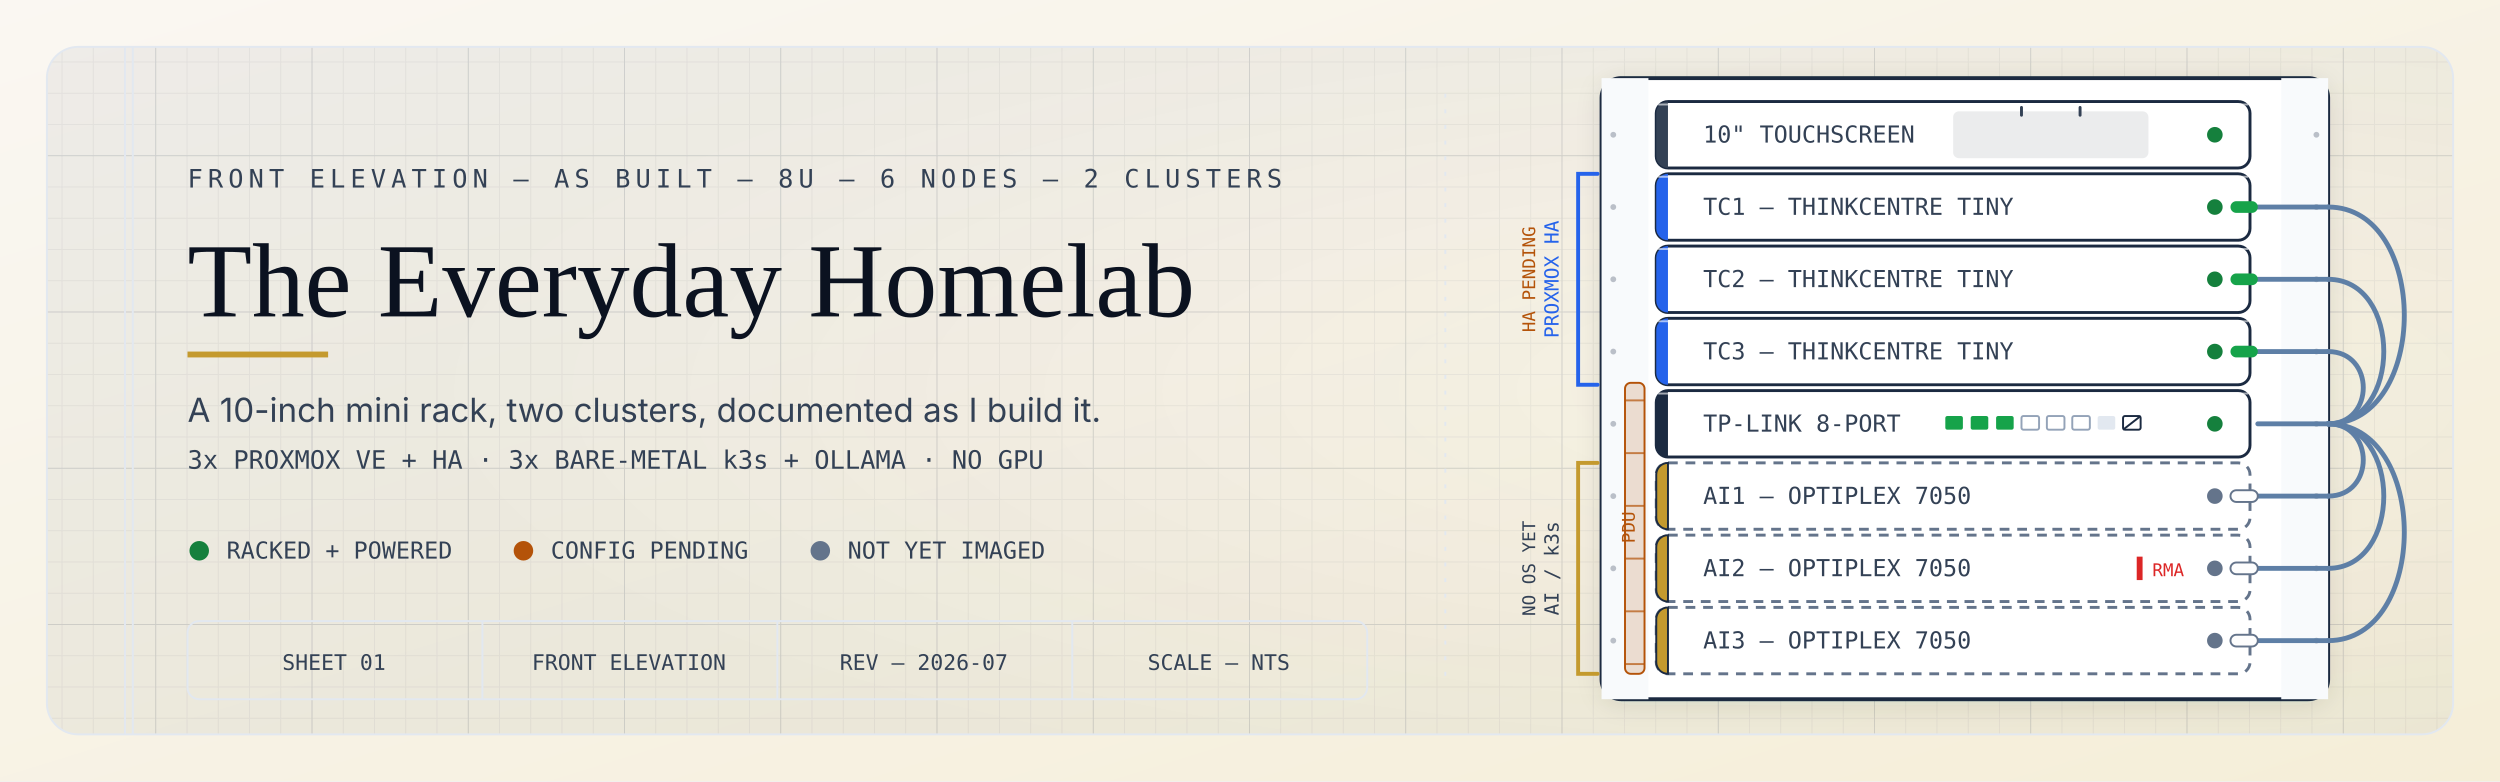
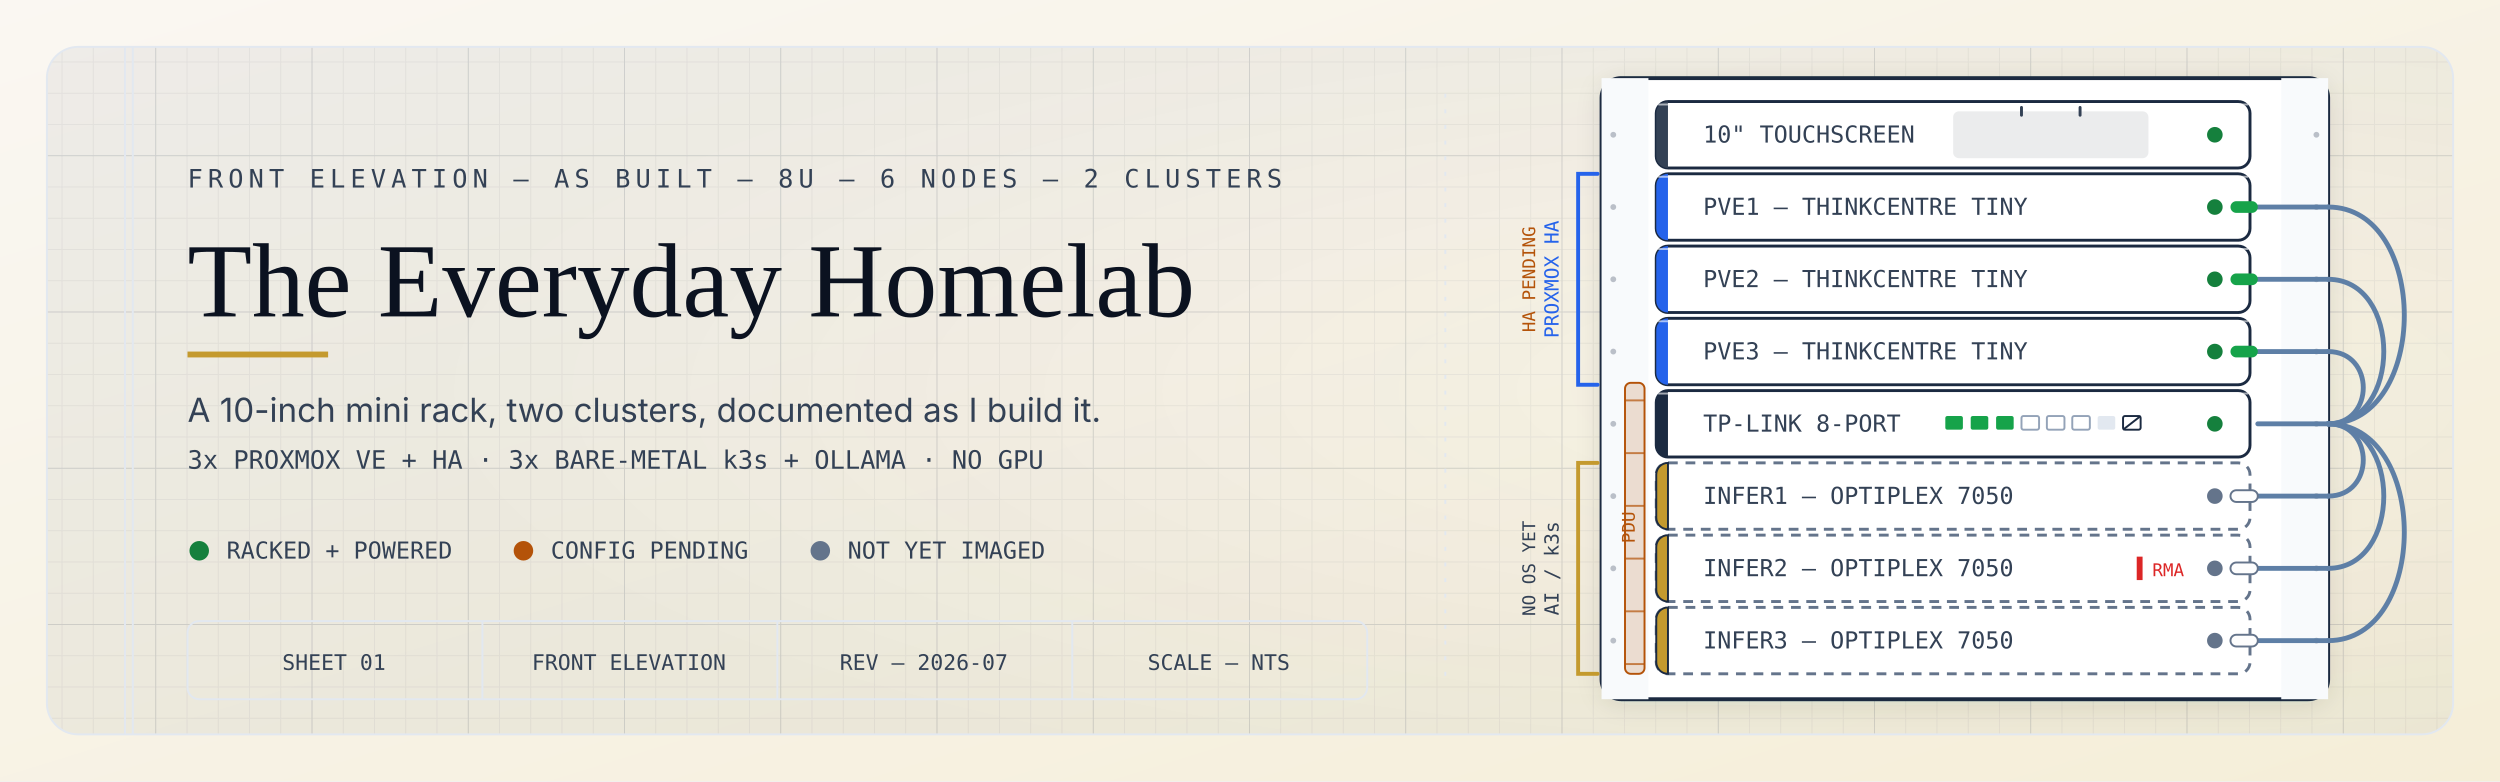
<svg xmlns="http://www.w3.org/2000/svg" width="1280" height="400" viewBox="0 0 1280 400" role="img" aria-labelledby="t d">
  <defs>
    <linearGradient id="paper" x1="0" y1="0" x2="1" y2="1">
      <stop offset="0" stop-color="#FAF7F2" />
      <stop offset="1" stop-color="#F5EED8" />
    </linearGradient>
    <pattern id="grid" width="16" height="16" patternUnits="userSpaceOnUse">
      <path d="M16 0V16M0 16H16" fill="none" stroke="#334155" stroke-width="1" stroke-opacity="0.06" />
    </pattern>
    <pattern id="gridMajor" width="80" height="80" patternUnits="userSpaceOnUse">
      <path d="M80 0V80M0 80H80" fill="none" stroke="#334155" stroke-width="1" stroke-opacity="0.11" />
    </pattern>
    <radialGradient id="vignette" cx="0.78" cy="0.5" r="0.62">
      <stop offset="0" stop-color="#1B2A41" stop-opacity="0" />
      <stop offset="1" stop-color="#1B2A41" stop-opacity="0.05" />
    </radialGradient>
    <filter id="lift" x="-20%" y="-20%" width="140%" height="140%">
      <feDropShadow dx="0" dy="2" stdDeviation="6" flood-color="#1B2A41" flood-opacity="0.10" />
    </filter>
    <clipPath id="frame">
      <rect x="24" y="24" width="1232" height="352" rx="16" />
    </clipPath>
  </defs>
  <rect width="1280" height="400" fill="url(#paper)" />
  <g clip-path="url(#frame)">
    <rect x="24" y="24" width="1232" height="352" fill="url(#grid)" />
    <rect x="24" y="24" width="1232" height="352" fill="url(#gridMajor)" />
    <rect x="24" y="24" width="1232" height="352" fill="url(#vignette)" />
  </g>
  <rect x="24" y="24" width="1232" height="352" rx="16" fill="none" stroke="#E2E8F0" stroke-width="1" />
  <path d="M64 24V376M68 24V376" stroke="#E2E8F0" stroke-width="1" />
  <g font-family="ui-monospace, SFMono-Regular, 'Cascadia Mono', 'DejaVu Sans Mono', Menlo, Consolas, monospace">
    <text x="96" y="96" font-size="13" letter-spacing="2.6" fill="#334155" textLength="556" lengthAdjust="spacingAndGlyphs">FRONT ELEVATION — AS BUILT — 8U — 6 NODES — 2 CLUSTERS</text>
  </g>
  <text x="96" y="162" font-family="Georgia, 'Times New Roman', 'Liberation Serif', serif" font-size="54" fill="#0B1220" textLength="536" lengthAdjust="spacingAndGlyphs">The Everyday Homelab</text>
  <rect x="96" y="180" width="72" height="3" fill="#C49A2E" />
  <text x="96" y="216" font-family="Inter, -apple-system, 'Segoe UI', Roboto, 'Helvetica Neue', Arial, sans-serif" font-size="17" fill="#334155" textLength="486" lengthAdjust="spacingAndGlyphs">A 10-inch mini rack, two clusters, documented as I build it.</text>
  <text x="96" y="240" font-family="ui-monospace, SFMono-Regular, 'Cascadia Mono', 'DejaVu Sans Mono', Menlo, Consolas, monospace" font-size="13" fill="#334155" textLength="520" lengthAdjust="spacingAndGlyphs">3x PROXMOX VE + HA  ·  3x BARE-METAL k3s + OLLAMA  ·  NO GPU</text>
  <g font-family="ui-monospace, SFMono-Regular, 'Cascadia Mono', 'DejaVu Sans Mono', Menlo, Consolas, monospace" font-size="12" fill="#334155">
    <circle cx="102" cy="282" r="5" fill="#15803D" />
    <text x="116" y="286">RACKED + POWERED</text>
    <circle cx="268" cy="282" r="5" fill="#B45309" />
    <text x="282" y="286">CONFIG PENDING</text>
    <circle cx="420" cy="282" r="5" fill="#64748B" />
    <text x="434" y="286">NOT YET IMAGED</text>
  </g>
  <g>
    <rect x="96" y="318" width="604" height="40" rx="6" fill="none" stroke="#E2E8F0" stroke-width="1" />
    <path d="M247 318V358M398 318V358M549 318V358" stroke="#E2E8F0" stroke-width="1" />
    <g font-family="ui-monospace, SFMono-Regular, 'Cascadia Mono', 'DejaVu Sans Mono', Menlo, Consolas, monospace" font-size="11" fill="#334155" text-anchor="middle">
      <text x="171" y="343">SHEET 01</text>
      <text x="322" y="343">FRONT ELEVATION</text>
      <text x="473" y="343">REV — 2026-07</text>
      <text x="624" y="343">SCALE — NTS</text>
    </g>
  </g>
  <path d="M740 48V352" stroke="#E2E8F0" stroke-width="1" stroke-dasharray="2 6" />
  <g>
    <rect x="820" y="40" width="372" height="318" rx="10" fill="#FFFFFF" stroke="#1B2A41" stroke-width="2" filter="url(#lift)" />
    <rect x="820" y="40" width="24" height="318" fill="#F8FAFC" />
    <rect x="1168" y="40" width="24" height="318" fill="#F8FAFC" />
    <g fill="#1B2A41" fill-opacity="0.28">
      <circle cx="826" cy="69" r="1.5" />
      <circle cx="826" cy="106" r="1.5" />
      <circle cx="826" cy="143" r="1.5" />
      <circle cx="826" cy="180" r="1.5" />
      <circle cx="826" cy="217" r="1.5" />
      <circle cx="826" cy="254" r="1.5" />
      <circle cx="826" cy="291" r="1.5" />
      <circle cx="826" cy="328" r="1.5" />
      <circle cx="1186" cy="69" r="1.5" />
      <circle cx="1186" cy="106" r="1.5" />
      <circle cx="1186" cy="143" r="1.5" />
      <circle cx="1186" cy="180" r="1.5" />
      <circle cx="1186" cy="217" r="1.5" />
      <circle cx="1186" cy="254" r="1.5" />
      <circle cx="1186" cy="291" r="1.5" />
      <circle cx="1186" cy="328" r="1.5" />
    </g>
    <rect x="832" y="196" width="10" height="149" rx="3" fill="#B45309" fill-opacity="0.18" stroke="#B45309" stroke-width="1" />
    <g stroke="#B45309" stroke-width="1" stroke-opacity="0.7">
      <path d="M832 205h10M832 232h10M832 259h10M832 286h10M832 313h10M832 340h10" />
    </g>
    <text x="837" y="270" transform="rotate(-90 837 270)" text-anchor="middle" font-family="ui-monospace, SFMono-Regular, Menlo, Consolas, monospace" font-size="9" fill="#B45309">PDU</text>
    <rect x="848" y="52" width="304" height="34" rx="6" fill="#FFFFFF" stroke="#1B2A41" stroke-width="1.5" />
    <path d="M854 52A6 6 0 0 0 848 58V80A6 6 0 0 0 854 86Z" fill="#334155" />
    <text x="872" y="73" font-family="ui-monospace, SFMono-Regular, Menlo, Consolas, monospace" font-size="12" fill="#334155" textLength="110" lengthAdjust="spacingAndGlyphs">10" TOUCHSCREEN</text>
    <rect x="1000" y="57" width="100" height="24" rx="3" fill="#0B1220" fill-opacity="0.08" />
    <path d="M1035 55v4M1065 55v4" stroke="#334155" stroke-width="1.5" stroke-linecap="round" />
    <path d="M849 53.5h302" stroke="#FFFFFF" stroke-opacity="0.6" stroke-width="1" />
    <circle cx="1134" cy="69" r="4" fill="#15803D" />
    <rect x="848" y="89" width="304" height="34" rx="6" fill="#FFFFFF" stroke="#1B2A41" stroke-width="1.5" />
    <path d="M854 89A6 6 0 0 0 848 95V117A6 6 0 0 0 854 123Z" fill="#2563EB" />
-     <text x="872" y="110" font-family="ui-monospace, SFMono-Regular, Menlo, Consolas, monospace" font-size="12" fill="#334155" textLength="160" lengthAdjust="spacingAndGlyphs">TC1 — THINKCENTRE TINY</text>
+     <text x="872" y="110" font-family="ui-monospace, SFMono-Regular, Menlo, Consolas, monospace" font-size="12" fill="#334155" textLength="160" lengthAdjust="spacingAndGlyphs">PVE1 — THINKCENTRE TINY</text>
    <path d="M849 90.5h302" stroke="#FFFFFF" stroke-opacity="0.6" stroke-width="1" />
    <circle cx="1134" cy="106" r="4" fill="#15803D" />
    <rect x="848" y="126" width="304" height="34" rx="6" fill="#FFFFFF" stroke="#1B2A41" stroke-width="1.5" />
    <path d="M854 126A6 6 0 0 0 848 132V154A6 6 0 0 0 854 160Z" fill="#2563EB" />
-     <text x="872" y="147" font-family="ui-monospace, SFMono-Regular, Menlo, Consolas, monospace" font-size="12" fill="#334155" textLength="160" lengthAdjust="spacingAndGlyphs">TC2 — THINKCENTRE TINY</text>
+     <text x="872" y="147" font-family="ui-monospace, SFMono-Regular, Menlo, Consolas, monospace" font-size="12" fill="#334155" textLength="160" lengthAdjust="spacingAndGlyphs">PVE2 — THINKCENTRE TINY</text>
    <path d="M849 127.5h302" stroke="#FFFFFF" stroke-opacity="0.6" stroke-width="1" />
    <circle cx="1134" cy="143" r="4" fill="#15803D" />
    <rect x="848" y="163" width="304" height="34" rx="6" fill="#FFFFFF" stroke="#1B2A41" stroke-width="1.5" />
    <path d="M854 163A6 6 0 0 0 848 169V191A6 6 0 0 0 854 197Z" fill="#2563EB" />
-     <text x="872" y="184" font-family="ui-monospace, SFMono-Regular, Menlo, Consolas, monospace" font-size="12" fill="#334155" textLength="160" lengthAdjust="spacingAndGlyphs">TC3 — THINKCENTRE TINY</text>
+     <text x="872" y="184" font-family="ui-monospace, SFMono-Regular, Menlo, Consolas, monospace" font-size="12" fill="#334155" textLength="160" lengthAdjust="spacingAndGlyphs">PVE3 — THINKCENTRE TINY</text>
    <path d="M849 164.5h302" stroke="#FFFFFF" stroke-opacity="0.6" stroke-width="1" />
    <circle cx="1134" cy="180" r="4" fill="#15803D" />
    <rect x="848" y="200" width="304" height="34" rx="6" fill="#FFFFFF" stroke="#1B2A41" stroke-width="1.5" />
    <path d="M854 200A6 6 0 0 0 848 206V228A6 6 0 0 0 854 234Z" fill="#1B2A41" />
    <text x="872" y="221" font-family="ui-monospace, SFMono-Regular, Menlo, Consolas, monospace" font-size="12" fill="#334155" textLength="104" lengthAdjust="spacingAndGlyphs">TP-LINK 8-PORT</text>
    <g>
      <rect x="996" y="213" width="9" height="7" rx="1" fill="#16A34A" />
      <rect x="1009" y="213" width="9" height="7" rx="1" fill="#16A34A" />
      <rect x="1022" y="213" width="9" height="7" rx="1" fill="#16A34A" />
      <rect x="1035" y="213" width="9" height="7" rx="1" fill="#FFFFFF" stroke="#94A3B8" stroke-width="1" />
      <rect x="1048" y="213" width="9" height="7" rx="1" fill="#FFFFFF" stroke="#94A3B8" stroke-width="1" />
      <rect x="1061" y="213" width="9" height="7" rx="1" fill="#FFFFFF" stroke="#94A3B8" stroke-width="1" />
      <rect x="1074" y="213" width="9" height="7" rx="1" fill="#E2E8F0" />
      <rect x="1087" y="213" width="9" height="7" rx="1" fill="none" stroke="#1B2A41" stroke-width="1" />
      <path d="M1087 220l9-7" stroke="#1B2A41" stroke-width="1" />
    </g>
    <path d="M849 201.5h302" stroke="#FFFFFF" stroke-opacity="0.6" stroke-width="1" />
    <circle cx="1134" cy="217" r="4" fill="#15803D" />
    <rect x="848" y="237" width="304" height="34" rx="6" fill="#FFFFFF" stroke="#64748B" stroke-width="1.5" stroke-dasharray="5 4" />
    <path d="M854 237A6 6 0 0 0 848 243V265A6 6 0 0 0 854 271Z" fill="#C49A2E" stroke="#1B2A41" stroke-width="1" />
-     <text x="872" y="258" font-family="ui-monospace, SFMono-Regular, Menlo, Consolas, monospace" font-size="12" fill="#334155" textLength="140" lengthAdjust="spacingAndGlyphs">AI1 — OPTIPLEX 7050</text>
+     <text x="872" y="258" font-family="ui-monospace, SFMono-Regular, Menlo, Consolas, monospace" font-size="12" fill="#334155" textLength="163" lengthAdjust="spacingAndGlyphs">INFER1 — OPTIPLEX 7050</text>
    <circle cx="1134" cy="254" r="4" fill="#64748B" />
    <rect x="848" y="274" width="304" height="34" rx="6" fill="#FFFFFF" stroke="#64748B" stroke-width="1.5" stroke-dasharray="5 4" />
    <path d="M854 274A6 6 0 0 0 848 280V302A6 6 0 0 0 854 308Z" fill="#C49A2E" stroke="#1B2A41" stroke-width="1" />
-     <text x="872" y="295" font-family="ui-monospace, SFMono-Regular, Menlo, Consolas, monospace" font-size="12" fill="#334155" textLength="140" lengthAdjust="spacingAndGlyphs">AI2 — OPTIPLEX 7050</text>
+     <text x="872" y="295" font-family="ui-monospace, SFMono-Regular, Menlo, Consolas, monospace" font-size="12" fill="#334155" textLength="163" lengthAdjust="spacingAndGlyphs">INFER2 — OPTIPLEX 7050</text>
    <rect x="1094" y="285" width="3" height="12" fill="#DC2626" />
    <text x="1102" y="295" font-family="ui-monospace, SFMono-Regular, Menlo, Consolas, monospace" font-size="9" fill="#DC2626">RMA</text>
    <circle cx="1134" cy="291" r="4" fill="#64748B" />
    <rect x="848" y="311" width="304" height="34" rx="6" fill="#FFFFFF" stroke="#64748B" stroke-width="1.5" stroke-dasharray="5 4" />
    <path d="M854 311A6 6 0 0 0 848 317V339A6 6 0 0 0 854 345Z" fill="#C49A2E" stroke="#1B2A41" stroke-width="1" />
-     <text x="872" y="332" font-family="ui-monospace, SFMono-Regular, Menlo, Consolas, monospace" font-size="12" fill="#334155" textLength="140" lengthAdjust="spacingAndGlyphs">AI3 — OPTIPLEX 7050</text>
+     <text x="872" y="332" font-family="ui-monospace, SFMono-Regular, Menlo, Consolas, monospace" font-size="12" fill="#334155" textLength="163" lengthAdjust="spacingAndGlyphs">INFER3 — OPTIPLEX 7050</text>
    <circle cx="1134" cy="328" r="4" fill="#64748B" />
  </g>
  <g fill="none" stroke-width="2" stroke-linecap="round">
    <path d="M818 89H808V197H818" stroke="#2563EB" />
    <path d="M818 237H808V345H818" stroke="#C49A2E" />
  </g>
  <g font-family="ui-monospace, SFMono-Regular, Menlo, Consolas, monospace" text-anchor="middle">
    <text x="798" y="143" transform="rotate(-90 798 143)" font-size="10" fill="#2563EB" textLength="62" lengthAdjust="spacingAndGlyphs">PROXMOX HA</text>
    <text x="786" y="143" transform="rotate(-90 786 143)" font-size="9" fill="#B45309" textLength="54" lengthAdjust="spacingAndGlyphs">HA PENDING</text>
    <text x="798" y="291" transform="rotate(-90 798 291)" font-size="10" fill="#334155" textLength="48" lengthAdjust="spacingAndGlyphs">AI / k3s</text>
    <text x="786" y="291" transform="rotate(-90 786 291)" font-size="9" fill="#334155" textLength="50" lengthAdjust="spacingAndGlyphs">NO OS YET</text>
  </g>
  <g fill="none" stroke-linecap="round">
    <path d="M1156 106H1192M1156 143H1192M1156 180H1192M1156 217H1192M1156 254H1192M1156 291H1192M1156 328H1192" stroke="#5E7FA6" stroke-width="2.5" />
    <path d="M1192 106C1244 106 1244 217 1192 217" stroke="#5E7FA6" stroke-width="2.5" />
    <path d="M1192 143C1230 143 1230 217 1192 217" stroke="#5E7FA6" stroke-width="2.5" />
    <path d="M1192 180C1216 180 1216 217 1192 217" stroke="#5E7FA6" stroke-width="2.5" />
    <path d="M1192 217C1216 217 1216 254 1192 254" stroke="#5E7FA6" stroke-width="2.5" />
    <path d="M1192 217C1230 217 1230 291 1192 291" stroke="#5E7FA6" stroke-width="2.5" />
    <path d="M1192 217C1244 217 1244 328 1192 328" stroke="#5E7FA6" stroke-width="2.5" />
  </g>
  <g>
    <rect x="1142" y="103" width="14" height="6" rx="3" fill="#16A34A" />
    <rect x="1142" y="140" width="14" height="6" rx="3" fill="#16A34A" />
    <rect x="1142" y="177" width="14" height="6" rx="3" fill="#16A34A" />
    <g fill="#FDFDFD" stroke="#64748B" stroke-width="1">
      <rect x="1142" y="251" width="14" height="6" rx="3" />
      <rect x="1142" y="288" width="14" height="6" rx="3" />
      <rect x="1142" y="325" width="14" height="6" rx="3" />
    </g>
  </g>
</svg>
